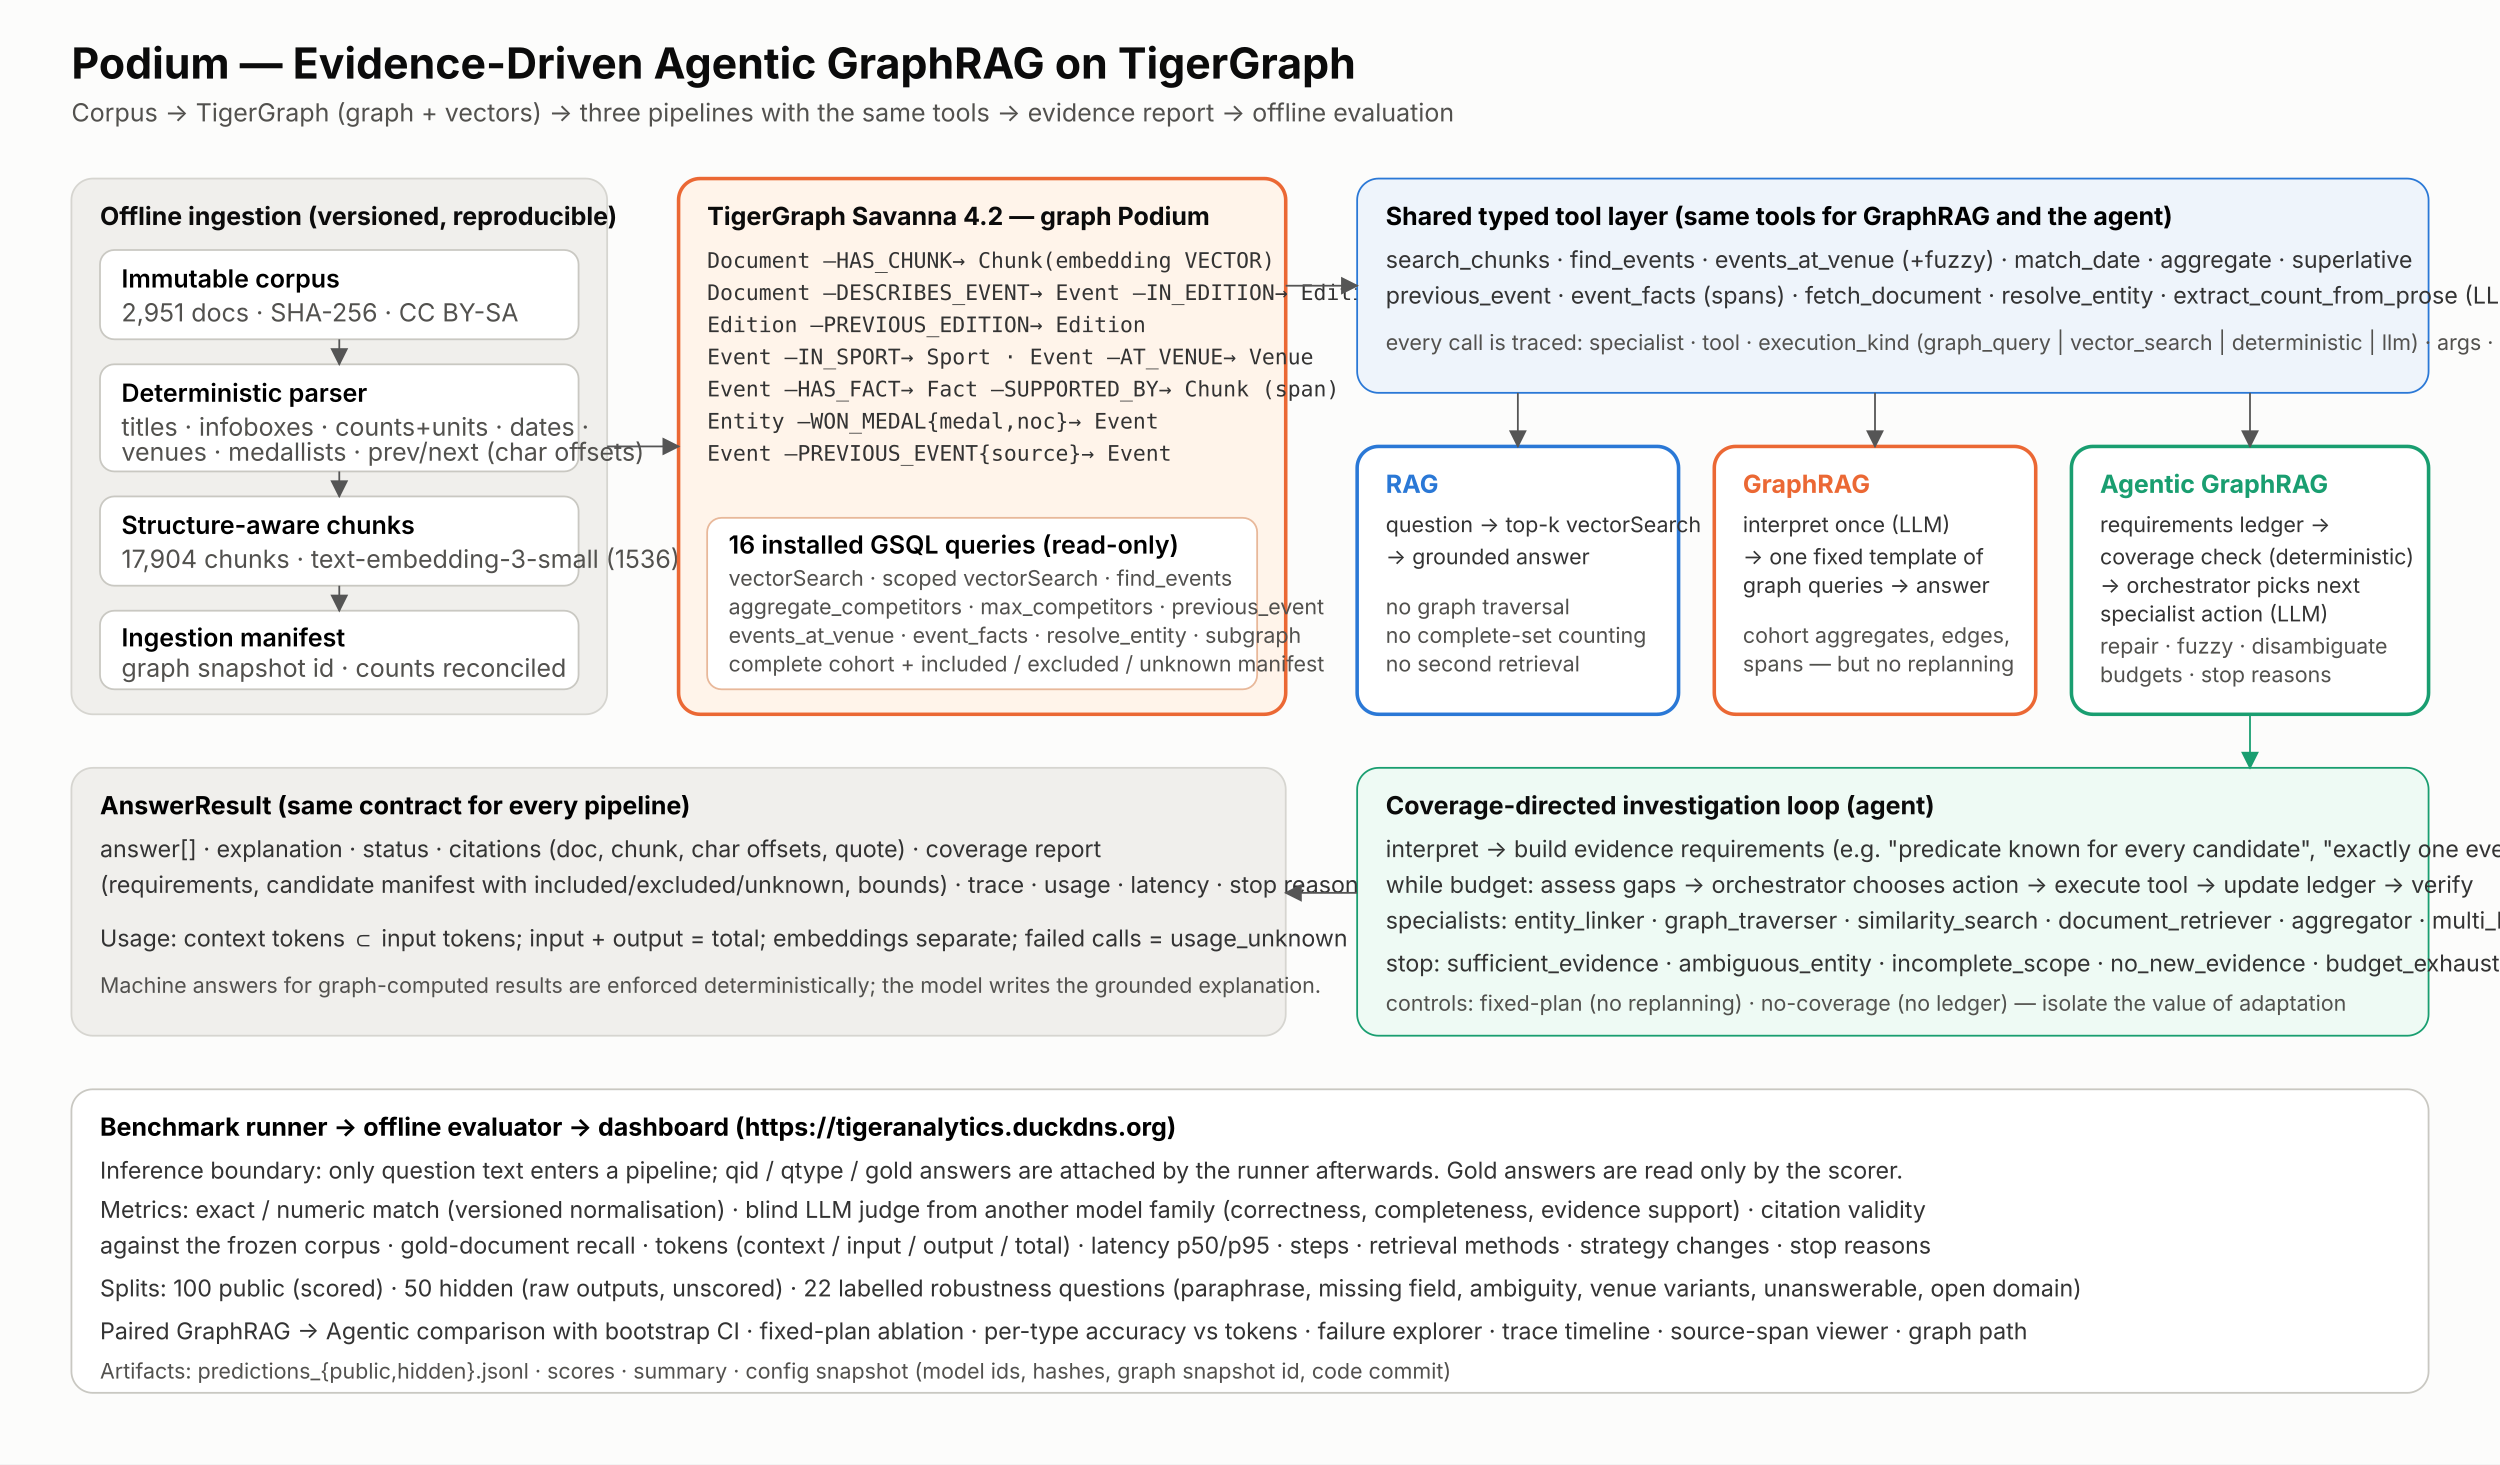
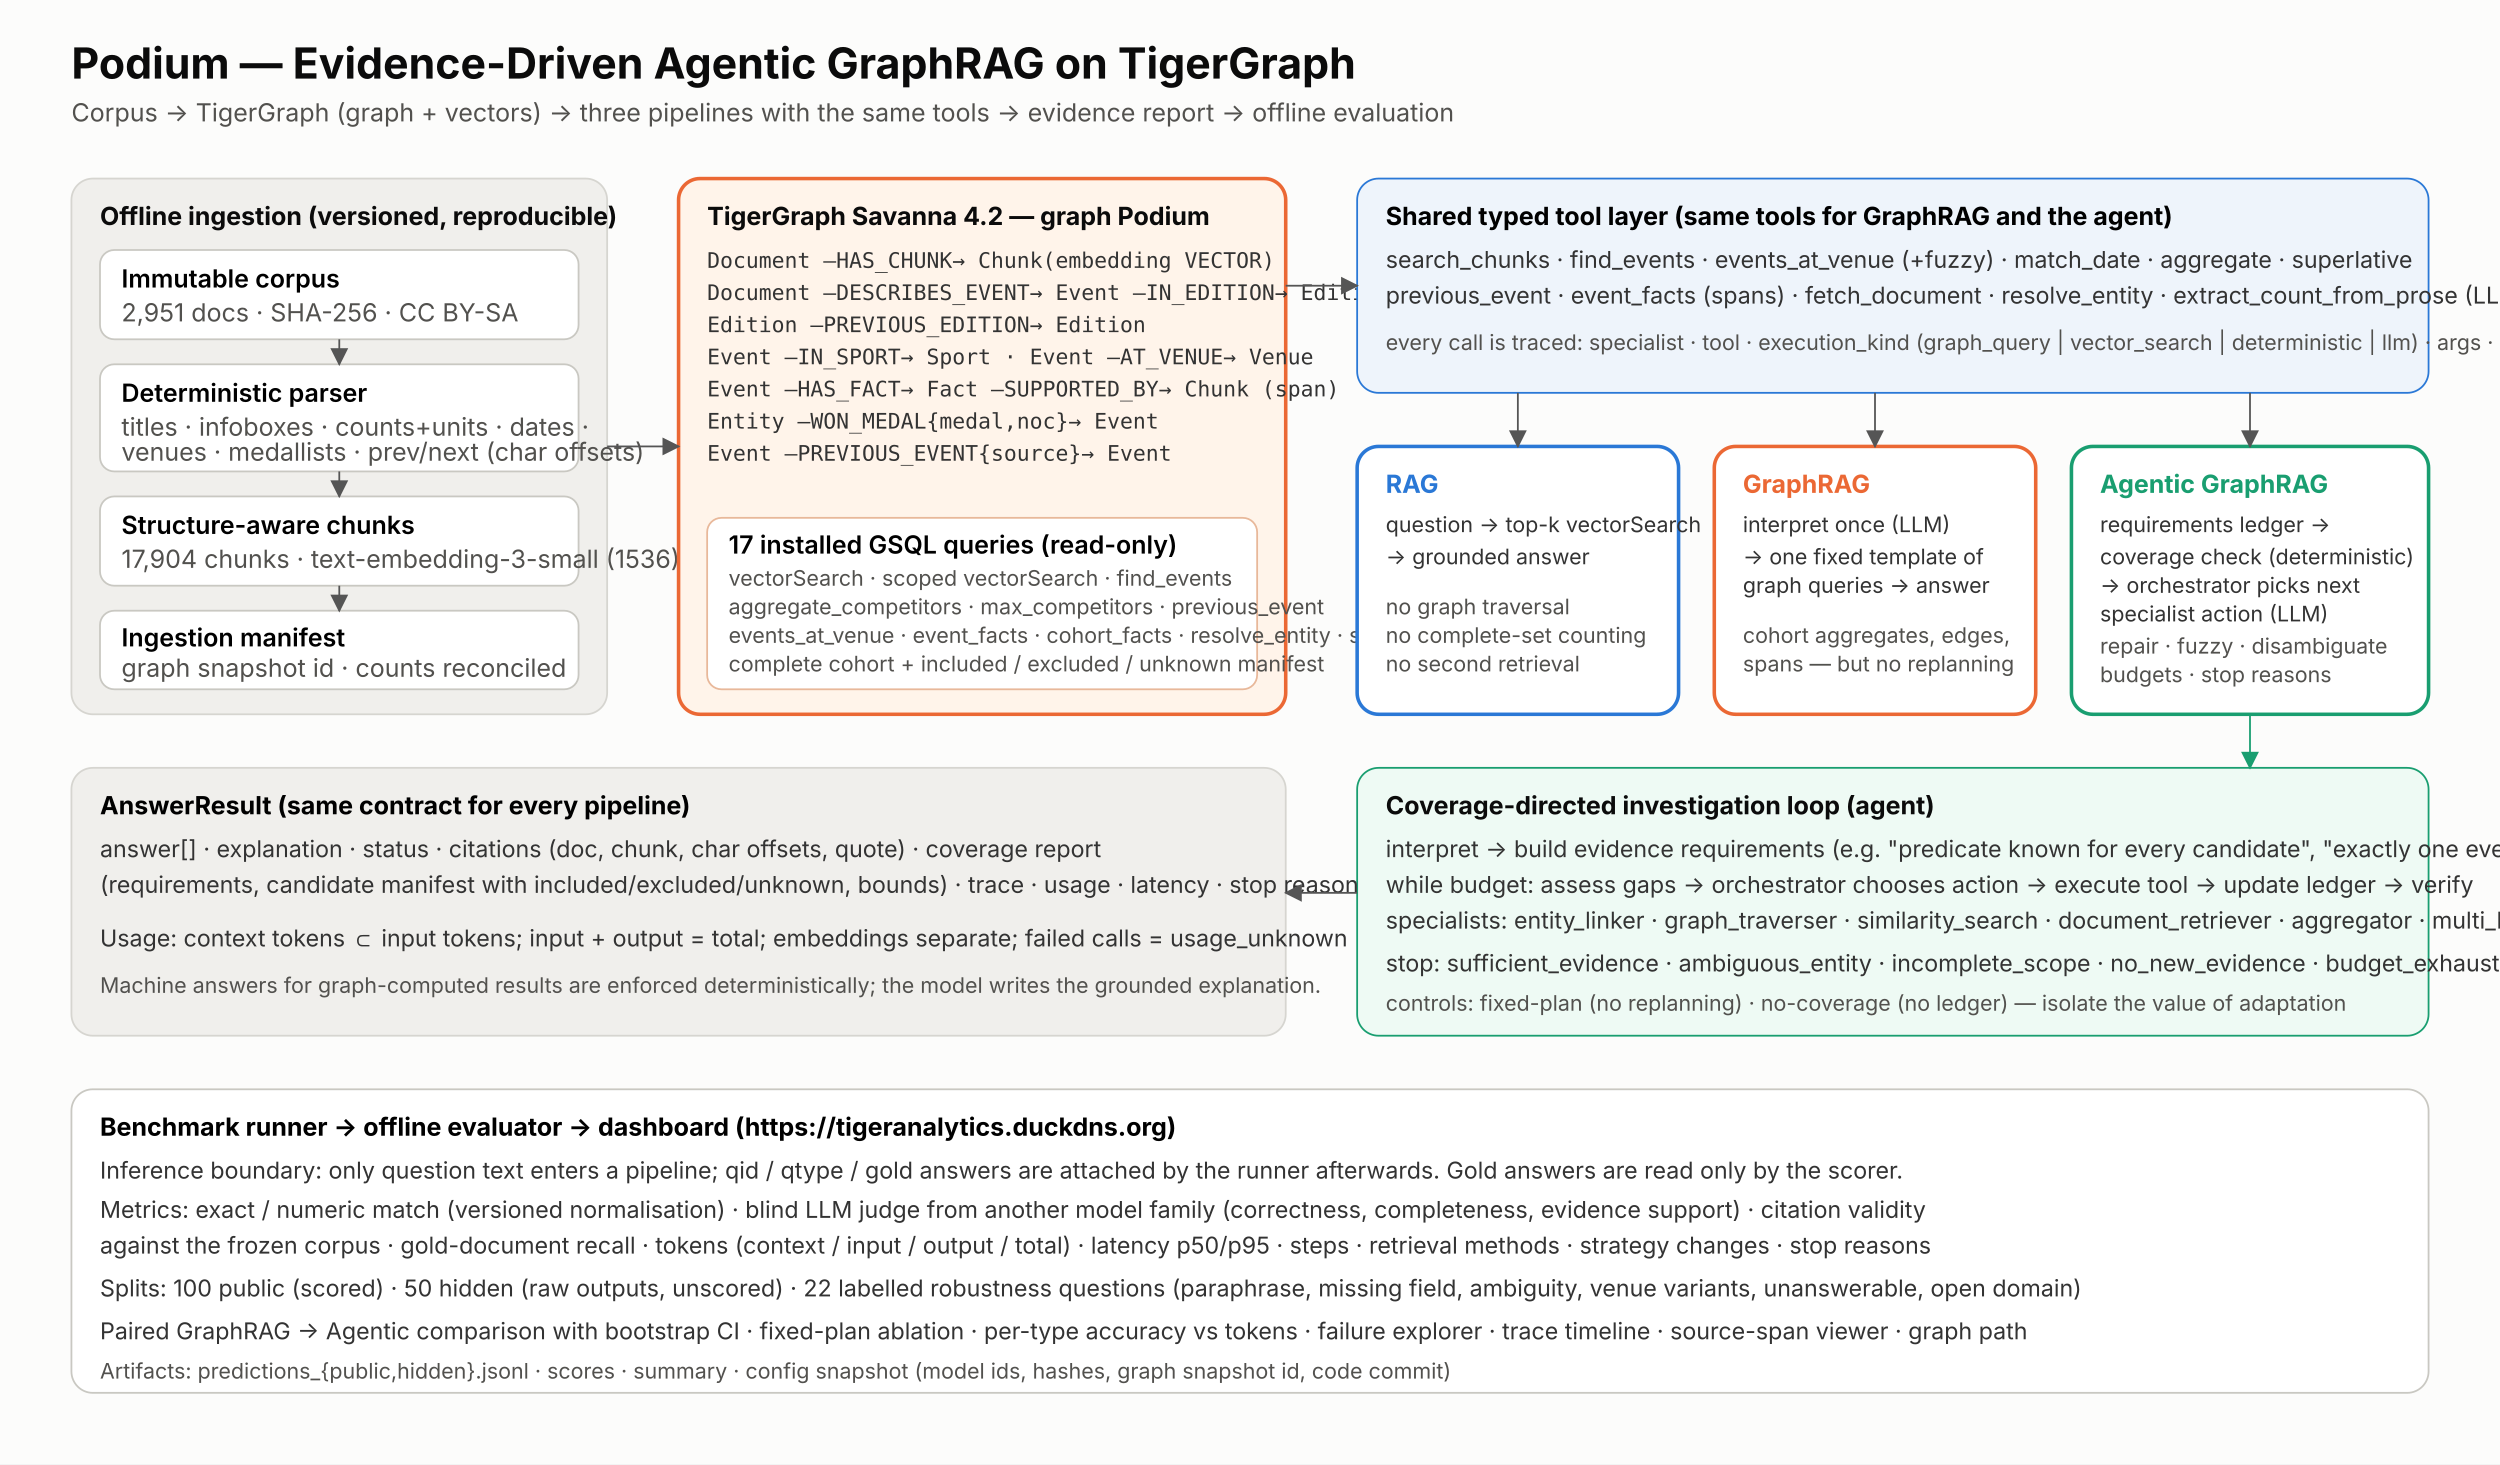
<svg xmlns="http://www.w3.org/2000/svg" width="1400" height="820" viewBox="0 0 1400 820" font-family="Inter, Segoe UI, Helvetica, Arial, sans-serif" font-size="14">
  <defs>
    <marker id="arr" markerWidth="10" markerHeight="10" refX="9" refY="5" orient="auto">
      <path d="M0,0 L10,5 L0,10 z" fill="#555" />
    </marker>
    <marker id="arrg" markerWidth="10" markerHeight="10" refX="9" refY="5" orient="auto">
      <path d="M0,0 L10,5 L0,10 z" fill="#199e70" />
    </marker>
  </defs>
  <rect width="1400" height="820" fill="#fcfcfb" />
  <text x="40" y="44" font-size="24" font-weight="700" fill="#0b0b0b">Podium — Evidence-Driven Agentic GraphRAG on TigerGraph</text>
  <text x="40" y="68" fill="#52514e">Corpus → TigerGraph (graph + vectors) → three pipelines with the same tools → evidence report → offline evaluation</text>
  <rect x="40" y="100" width="300" height="300" rx="12" fill="#f0efec" stroke="#d6d5d0" />
  <text x="56" y="126" font-weight="700" fill="#0b0b0b">Offline ingestion (versioned, reproducible)</text>
  <rect x="56" y="140" width="268" height="50" rx="8" fill="#fff" stroke="#c9c8c2" />
  <text x="68" y="161" font-weight="600">Immutable corpus</text>
  <text x="68" y="180" fill="#52514e">2,951 docs · SHA-256 · CC BY-SA</text>
  <rect x="56" y="204" width="268" height="60" rx="8" fill="#fff" stroke="#c9c8c2" />
  <text x="68" y="225" font-weight="600">Deterministic parser</text>
  <text x="68" y="244" fill="#52514e">titles · infoboxes · counts+units · dates ·</text>
  <text x="68" y="258" fill="#52514e">venues · medallists · prev/next (char offsets)</text>
  <rect x="56" y="278" width="268" height="50" rx="8" fill="#fff" stroke="#c9c8c2" />
  <text x="68" y="299" font-weight="600">Structure-aware chunks</text>
  <text x="68" y="318" fill="#52514e">17,904 chunks · text-embedding-3-small (1536)</text>
  <rect x="56" y="342" width="268" height="44" rx="8" fill="#fff" stroke="#c9c8c2" />
  <text x="68" y="362" font-weight="600">Ingestion manifest</text>
  <text x="68" y="379" fill="#52514e">graph snapshot id · counts reconciled</text>
  <line x1="190" y1="190" x2="190" y2="204" stroke="#555" marker-end="url(#arr)" />
  <line x1="190" y1="264" x2="190" y2="278" stroke="#555" marker-end="url(#arr)" />
  <line x1="190" y1="328" x2="190" y2="342" stroke="#555" marker-end="url(#arr)" />
  <rect x="380" y="100" width="340" height="300" rx="12" fill="#fff4ea" stroke="#eb6834" stroke-width="2" />
  <text x="396" y="126" font-weight="700" fill="#0b0b0b">TigerGraph Savanna 4.2 — graph Podium</text>
  <text x="396" y="150" font-family="JetBrains Mono, Menlo, monospace" font-size="12" fill="#333">
    <tspan x="396" dy="0">Document —HAS_CHUNK→ Chunk(embedding VECTOR)</tspan>
    <tspan x="396" dy="18">Document —DESCRIBES_EVENT→ Event —IN_EDITION→ Edition</tspan>
    <tspan x="396" dy="18">Edition —PREVIOUS_EDITION→ Edition</tspan>
    <tspan x="396" dy="18">Event —IN_SPORT→ Sport · Event —AT_VENUE→ Venue</tspan>
    <tspan x="396" dy="18">Event —HAS_FACT→ Fact —SUPPORTED_BY→ Chunk (span)</tspan>
    <tspan x="396" dy="18">Entity —WON_MEDAL{medal,noc}→ Event</tspan>
    <tspan x="396" dy="18">Event —PREVIOUS_EVENT{source}→ Event</tspan>
  </text>
  <rect x="396" y="290" width="308" height="96" rx="8" fill="#fff" stroke="#e8b89a" />
-   <text x="408" y="310" font-weight="600">16 installed GSQL queries (read-only)</text>
+   <text x="408" y="310" font-weight="600">17 installed GSQL queries (read-only)</text>
  <text x="408" y="328" fill="#52514e" font-size="12">vectorSearch · scoped vectorSearch · find_events</text>
  <text x="408" y="344" fill="#52514e" font-size="12">aggregate_competitors · max_competitors · previous_event</text>
-   <text x="408" y="360" fill="#52514e" font-size="12">events_at_venue · event_facts · resolve_entity · subgraph</text>
+   <text x="408" y="360" fill="#52514e" font-size="12">events_at_venue · event_facts · cohort_facts · resolve_entity · subgraph</text>
  <text x="408" y="376" fill="#52514e" font-size="12">complete cohort + included / excluded / unknown manifest</text>
  <line x1="340" y1="250" x2="380" y2="250" stroke="#555" marker-end="url(#arr)" />
  <rect x="760" y="100" width="600" height="120" rx="12" fill="#eef4fb" stroke="#2a78d6" />
  <text x="776" y="126" font-weight="700">Shared typed tool layer (same tools for GraphRAG and the agent)</text>
  <text x="776" y="150" fill="#333" font-size="13">search_chunks · find_events · events_at_venue (+fuzzy) · match_date · aggregate · superlative</text>
  <text x="776" y="170" fill="#333" font-size="13">previous_event · event_facts (spans) · fetch_document · resolve_entity · extract_count_from_prose (LLM, quote-verified)</text>
  <text x="776" y="196" fill="#52514e" font-size="12">every call is traced: specialist · tool · execution_kind (graph_query | vector_search | deterministic | llm) · args · latency · tokens</text>
  <line x1="720" y1="160" x2="760" y2="160" stroke="#555" marker-end="url(#arr)" />
  <rect x="760" y="250" width="180" height="150" rx="12" fill="#fff" stroke="#2a78d6" stroke-width="2" />
  <text x="776" y="276" font-weight="700" fill="#2a78d6">RAG</text>
  <text x="776" y="298" font-size="12" fill="#333">question → top-k vectorSearch</text>
  <text x="776" y="316" font-size="12" fill="#333">→ grounded answer</text>
  <text x="776" y="344" font-size="12" fill="#52514e">no graph traversal</text>
  <text x="776" y="360" font-size="12" fill="#52514e">no complete-set counting</text>
  <text x="776" y="376" font-size="12" fill="#52514e">no second retrieval</text>
  <rect x="960" y="250" width="180" height="150" rx="12" fill="#fff" stroke="#eb6834" stroke-width="2" />
  <text x="976" y="276" font-weight="700" fill="#eb6834">GraphRAG</text>
  <text x="976" y="298" font-size="12" fill="#333">interpret once (LLM)</text>
  <text x="976" y="316" font-size="12" fill="#333">→ one fixed template of</text>
  <text x="976" y="332" font-size="12" fill="#333">graph queries → answer</text>
  <text x="976" y="360" font-size="12" fill="#52514e">cohort aggregates, edges,</text>
  <text x="976" y="376" font-size="12" fill="#52514e">spans — but no replanning</text>
  <rect x="1160" y="250" width="200" height="150" rx="12" fill="#fff" stroke="#199e70" stroke-width="2" />
  <text x="1176" y="276" font-weight="700" fill="#199e70">Agentic GraphRAG</text>
  <text x="1176" y="298" font-size="12" fill="#333">requirements ledger →</text>
  <text x="1176" y="316" font-size="12" fill="#333">coverage check (deterministic)</text>
  <text x="1176" y="332" font-size="12" fill="#333">→ orchestrator picks next</text>
  <text x="1176" y="348" font-size="12" fill="#333">specialist action (LLM)</text>
  <text x="1176" y="366" font-size="12" fill="#52514e">repair · fuzzy · disambiguate</text>
  <text x="1176" y="382" font-size="12" fill="#52514e">budgets · stop reasons</text>
  <line x1="850" y1="220" x2="850" y2="250" stroke="#555" marker-end="url(#arr)" />
  <line x1="1050" y1="220" x2="1050" y2="250" stroke="#555" marker-end="url(#arr)" />
  <line x1="1260" y1="220" x2="1260" y2="250" stroke="#555" marker-end="url(#arr)" />
  <rect x="760" y="430" width="600" height="150" rx="12" fill="#eefaf4" stroke="#199e70" />
  <text x="776" y="456" font-weight="700" fill="#0b0b0b">Coverage-directed investigation loop (agent)</text>
  <text x="776" y="480" font-size="13" fill="#333">interpret → build evidence requirements (e.g. "predicate known for every candidate", "exactly one event matches venue+date")</text>
  <text x="776" y="500" font-size="13" fill="#333">while budget: assess gaps → orchestrator chooses action → execute tool → update ledger → verify</text>
  <text x="776" y="520" font-size="13" fill="#333">specialists: entity_linker · graph_traverser · similarity_search · document_retriever · aggregator · multi_hop_reasoner · evidence_evaluator</text>
  <text x="776" y="544" font-size="13" fill="#333">stop: sufficient_evidence · ambiguous_entity · incomplete_scope · no_new_evidence · budget_exhausted · no_evidence</text>
  <text x="776" y="566" font-size="12" fill="#52514e">controls: fixed-plan (no replanning) · no-coverage (no ledger) — isolate the value of adaptation</text>
  <line x1="1260" y1="400" x2="1260" y2="430" stroke="#199e70" marker-end="url(#arrg)" />
  <rect x="40" y="430" width="680" height="150" rx="12" fill="#f0efec" stroke="#d6d5d0" />
  <text x="56" y="456" font-weight="700">AnswerResult (same contract for every pipeline)</text>
  <text x="56" y="480" font-size="13" fill="#333">answer[] · explanation · status · citations (doc, chunk, char offsets, quote) · coverage report</text>
  <text x="56" y="500" font-size="13" fill="#333">(requirements, candidate manifest with included/excluded/unknown, bounds) · trace · usage · latency · stop reason</text>
  <text x="56" y="530" font-size="13" fill="#333">Usage: context tokens ⊂ input tokens; input + output = total; embeddings separate; failed calls = usage_unknown</text>
  <text x="56" y="556" font-size="12" fill="#52514e">Machine answers for graph-computed results are enforced deterministically; the model writes the grounded explanation.</text>
  <line x1="760" y1="500" x2="720" y2="500" stroke="#555" marker-end="url(#arr)" />
  <rect x="40" y="610" width="1320" height="170" rx="12" fill="#fff" stroke="#c9c8c2" />
  <text x="56" y="636" font-weight="700">Benchmark runner → offline evaluator → dashboard (https://tigeranalytics.duckdns.org)</text>
  <text x="56" y="660" font-size="13" fill="#333">Inference boundary: only question text enters a pipeline; qid / qtype / gold answers are attached by the runner afterwards. Gold answers are read only by the scorer.</text>
  <text x="56" y="682" font-size="13" fill="#333">Metrics: exact / numeric match (versioned normalisation) · blind LLM judge from another model family (correctness, completeness, evidence support) · citation validity</text>
  <text x="56" y="702" font-size="13" fill="#333">against the frozen corpus · gold-document recall · tokens (context / input / output / total) · latency p50/p95 · steps · retrieval methods · strategy changes · stop reasons</text>
  <text x="56" y="726" font-size="13" fill="#333">Splits: 100 public (scored) · 50 hidden (raw outputs, unscored) · 22 labelled robustness questions (paraphrase, missing field, ambiguity, venue variants, unanswerable, open domain)</text>
  <text x="56" y="750" font-size="13" fill="#333">Paired GraphRAG → Agentic comparison with bootstrap CI · fixed-plan ablation · per-type accuracy vs tokens · failure explorer · trace timeline · source-span viewer · graph path</text>
  <text x="56" y="772" font-size="12" fill="#52514e">Artifacts: predictions_{public,hidden}.jsonl · scores · summary · config snapshot (model ids, hashes, graph snapshot id, code commit)</text>
</svg>
